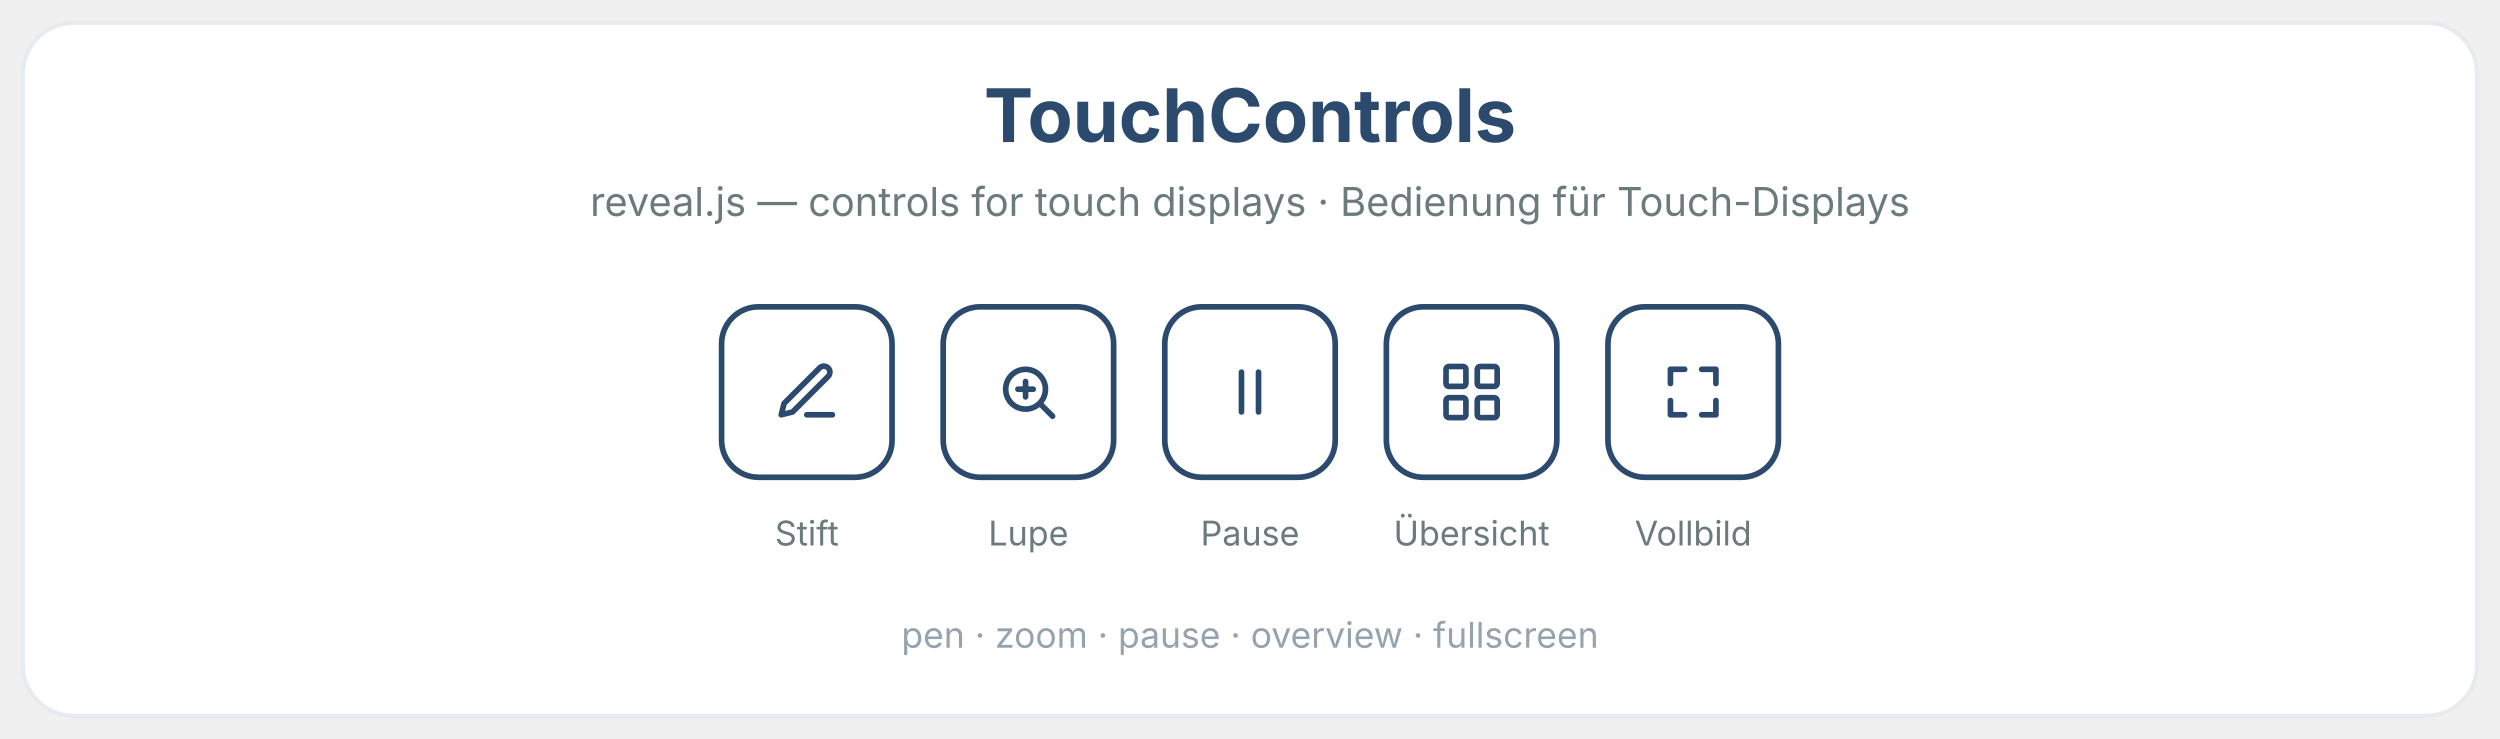
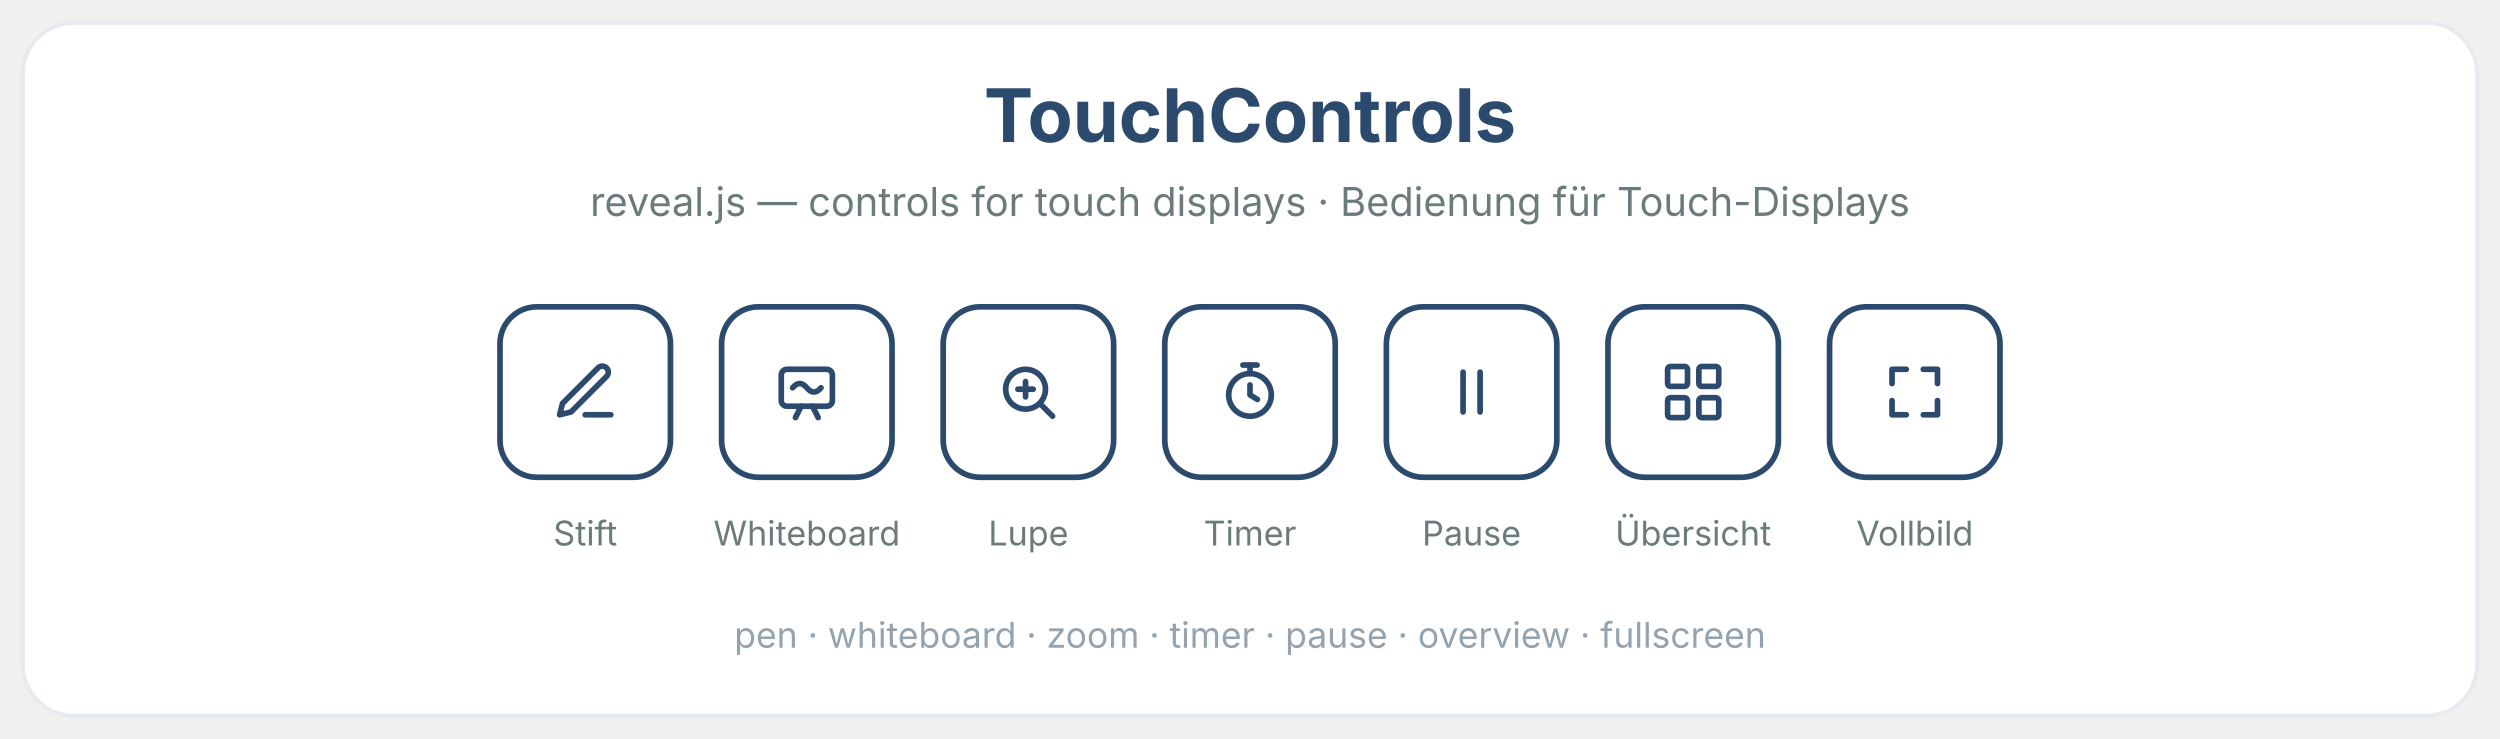
<svg xmlns="http://www.w3.org/2000/svg" viewBox="0 0 880 260" width="880" height="260" font-family="Inter, system-ui, -apple-system, Segoe UI, Roboto, sans-serif">
  <rect x="8" y="8" width="864" height="244" rx="18" fill="#FFFFFF" stroke="#E7EBEF" stroke-width="1.5" />
  <text x="440" y="50" text-anchor="middle" font-size="26" font-weight="700" fill="#2C4A6E">TouchControls</text>
  <text x="440" y="76" text-anchor="middle" font-size="14" fill="#6B7B7B">reveal.js — controls for touch displays · Bedienung für Touch-Displays</text>
  <g fill="none" stroke="#2C4A6E" stroke-width="2" stroke-linecap="round" stroke-linejoin="round">
+     <rect x="176" y="108" width="60" height="60" rx="13" />
+     <g transform="translate(194,126)">
+       <path d="M12 20h9" />
+       <path d="M16.5 3.5a2.1 2.1 0 0 1 3 3L7 19l-4 1 1-4z" />
+     </g>
    <rect x="254" y="108" width="60" height="60" rx="13" />
    <g transform="translate(272,126)">
-       <path d="M12 20h9" />
-       <path d="M16.5 3.5a2.1 2.1 0 0 1 3 3L7 19l-4 1 1-4z" />
+       <rect x="3" y="4" width="18" height="13" rx="2" />
+       <path d="M7 10.5c1.7-2 3.3-2 5 0s3.3 2 5 0" />
+       <path d="M8 21l2-4" />
+       <path d="M16 21l-2-4" />
    </g>
    <rect x="332" y="108" width="60" height="60" rx="13" />
    <g transform="translate(350,126)">
      <circle cx="11" cy="11" r="7" />
      <path d="M20.5 20.5l-4-4" />
      <path d="M11 8.3v5.4" />
      <path d="M8.3 11h5.4" />
    </g>
    <rect x="410" y="108" width="60" height="60" rx="13" />
    <g transform="translate(428,126)">
+       <circle cx="12" cy="13" r="7.5" />
+       <path d="M12 9.5v3.5l2.6 1.6" />
+       <path d="M9.5 2.5h5" />
+       <path d="M12 2.5v3" />
+     </g>
+     <rect x="488" y="108" width="60" height="60" rx="13" />
+     <g transform="translate(506,126)">
      <path d="M9 5v14" />
      <path d="M15 5v14" />
    </g>
-     <rect x="488" y="108" width="60" height="60" rx="13" />
-     <g transform="translate(506,126)">
+     <rect x="566" y="108" width="60" height="60" rx="13" />
+     <g transform="translate(584,126)">
      <rect x="3" y="3" width="7" height="7" rx="1" />
      <rect x="14" y="3" width="7" height="7" rx="1" />
      <rect x="3" y="14" width="7" height="7" rx="1" />
      <rect x="14" y="14" width="7" height="7" rx="1" />
    </g>
-     <rect x="566" y="108" width="60" height="60" rx="13" />
-     <g transform="translate(584,126)">
+     <rect x="644" y="108" width="60" height="60" rx="13" />
+     <g transform="translate(662,126)">
      <path d="M4 9V4h5" />
      <path d="M20 9V4h-5" />
      <path d="M4 15v5h5" />
      <path d="M20 15v5h-5" />
    </g>
  </g>
  <g font-size="12" fill="#6B7B7B" text-anchor="middle">
-     <text x="284" y="192">Stift</text>
+     <text x="206" y="192">Stift</text>
+     <text x="284" y="192">Whiteboard</text>
    <text x="362" y="192">Lupe</text>
-     <text x="440" y="192">Pause</text>
-     <text x="518" y="192">Übersicht</text>
-     <text x="596" y="192">Vollbild</text>
+     <text x="440" y="192">Timer</text>
+     <text x="518" y="192">Pause</text>
+     <text x="596" y="192">Übersicht</text>
+     <text x="674" y="192">Vollbild</text>
  </g>
-   <text x="440" y="228" text-anchor="middle" font-size="12.5" fill="#94A3AE">pen · zoom · pause · overview · fullscreen</text>
+   <text x="440" y="228" text-anchor="middle" font-size="12.5" fill="#94A3AE">pen · whiteboard · zoom · timer · pause · overview · fullscreen</text>
</svg>
